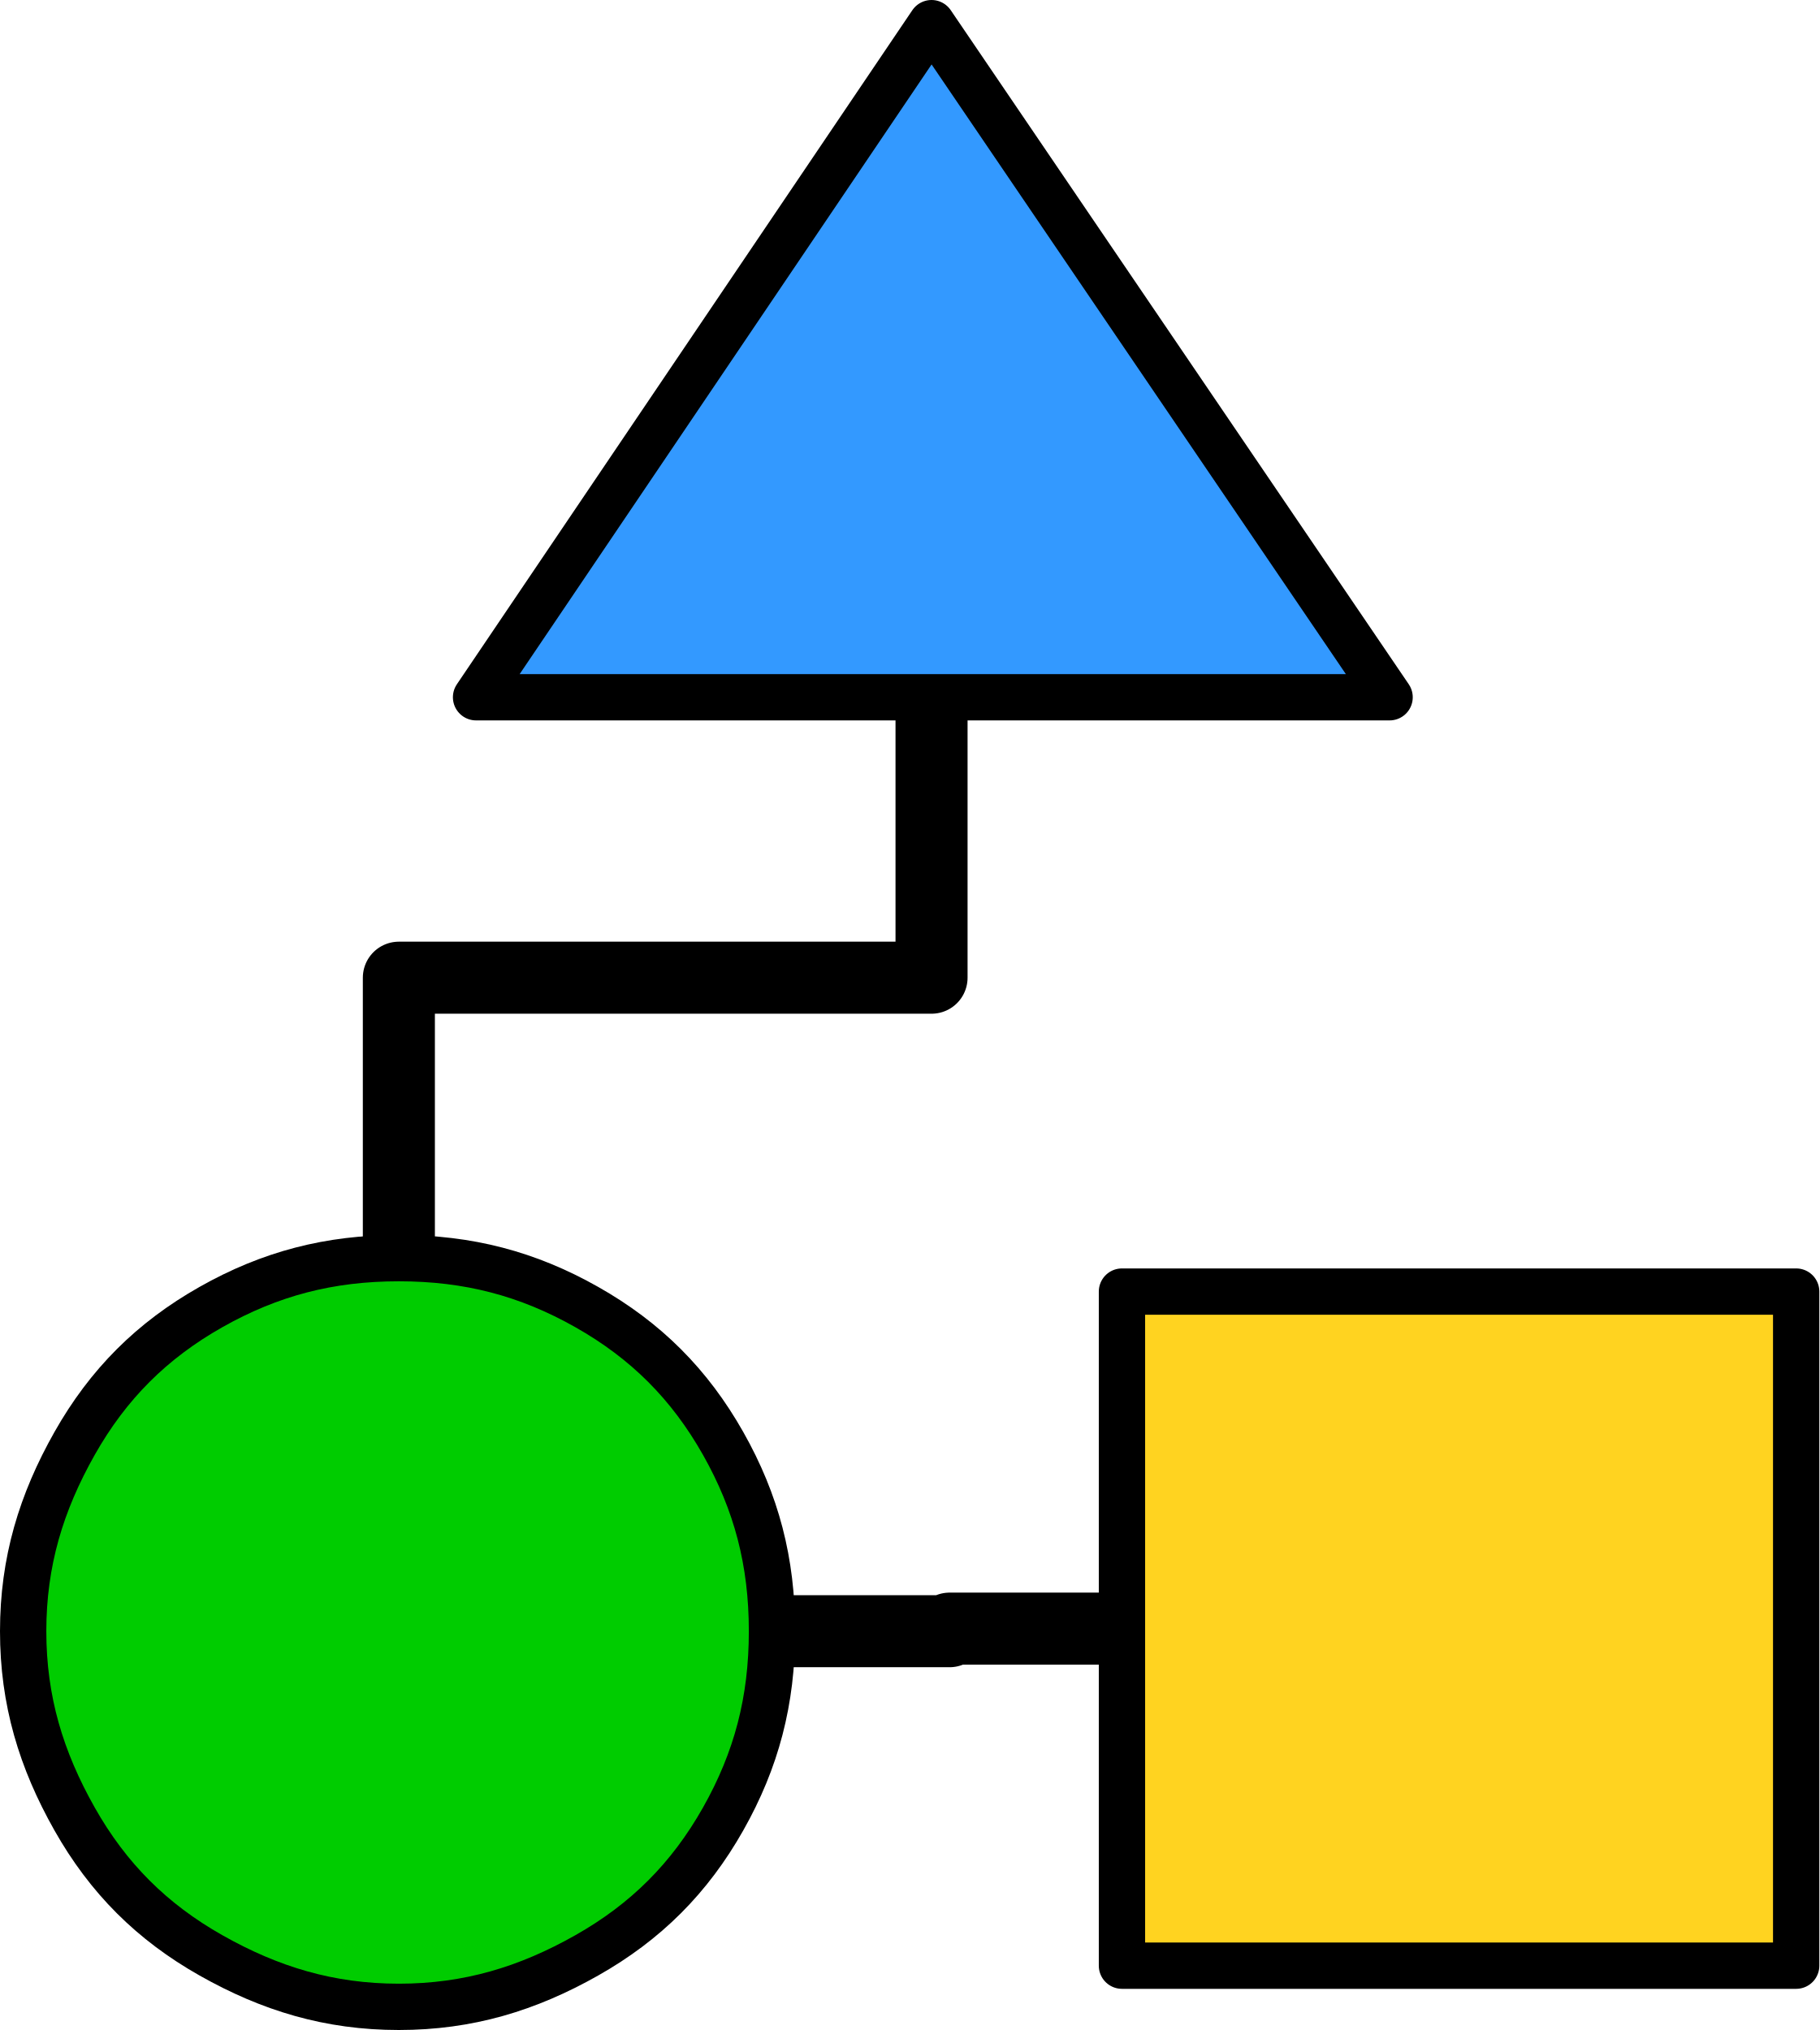
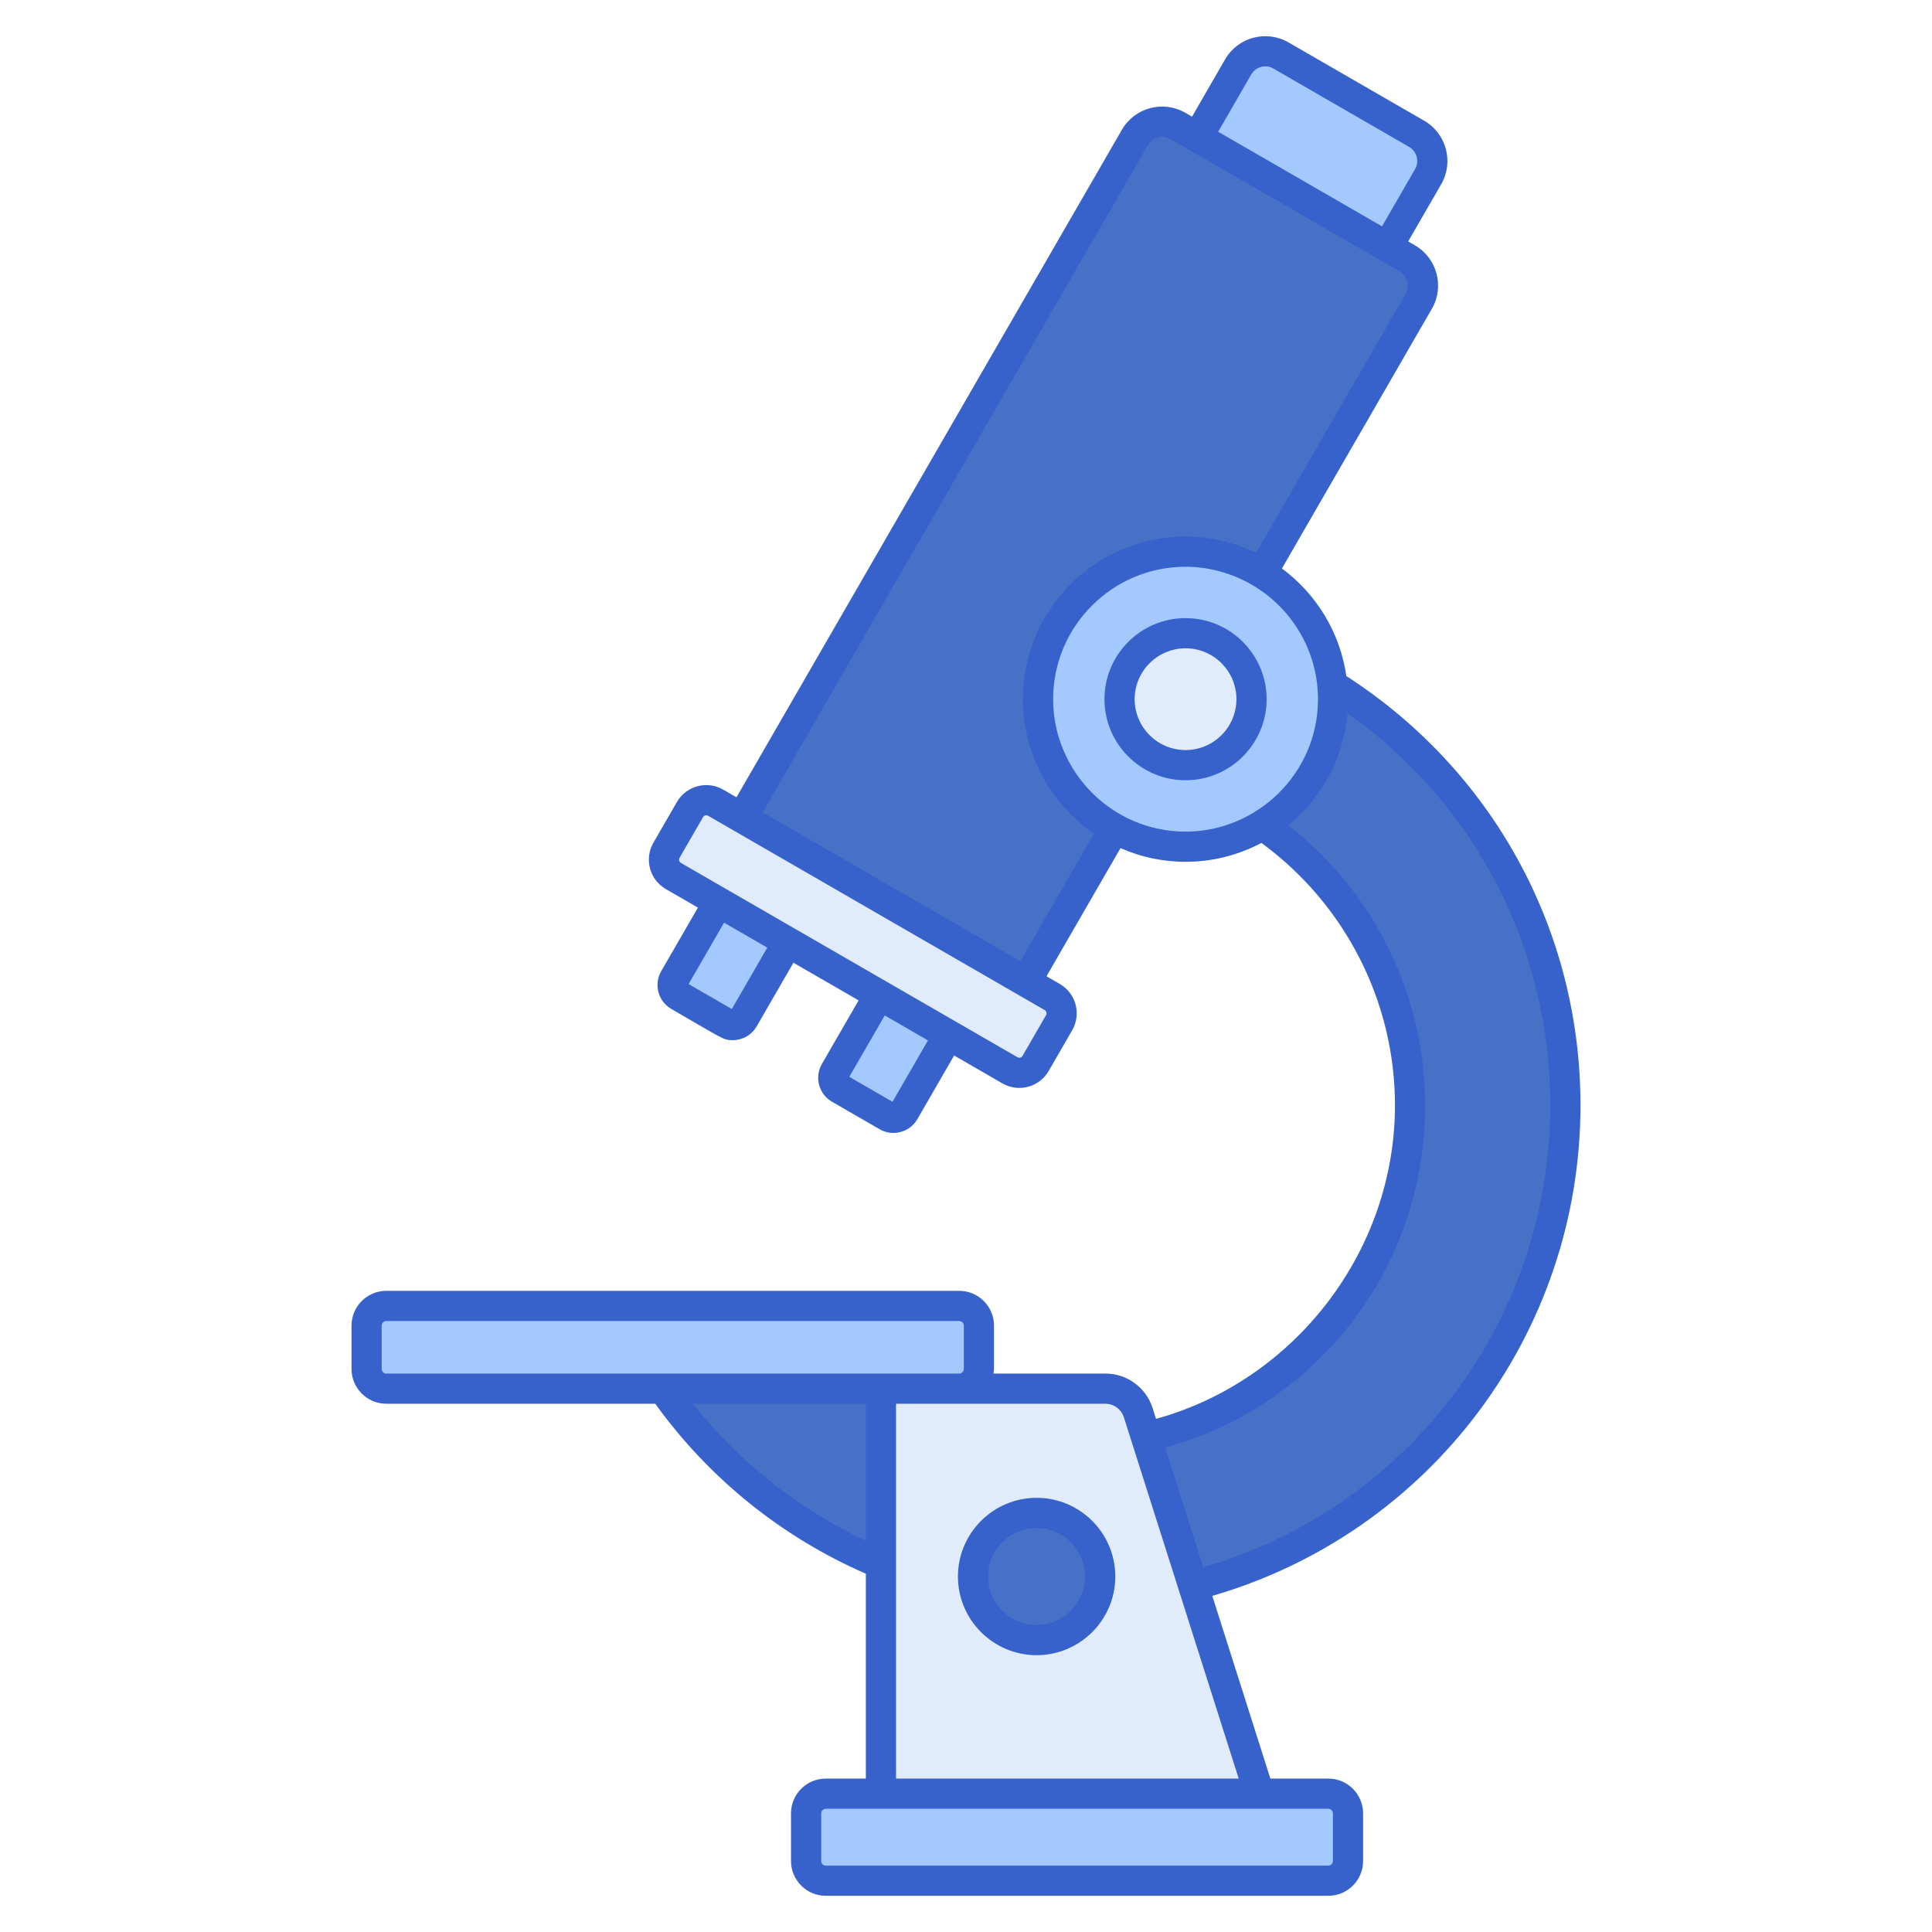
- <svg xmlns="http://www.w3.org/2000/svg" xmlns:ns1="http://xml.openoffice.org/svg/export" version="1.2" width="7.07mm" height="7.89mm" viewBox="2983 10911 707 789" preserveAspectRatio="xMidYMid" fill-rule="evenodd" stroke-width="28.222" stroke-linejoin="round" xml:space="preserve">
-   <defs class="ClipPathGroup">
-     <clipPath id="presentation_clip_path" clipPathUnits="userSpaceOnUse">
-       <rect x="2983" y="10911" width="707" height="789" />
-     </clipPath>
-     <clipPath id="presentation_clip_path_shrink" clipPathUnits="userSpaceOnUse">
-       <rect x="2983" y="10911" width="706" height="788" />
-     </clipPath>
-   </defs>
-   <defs class="TextShapeIndex">
-     <g ns1:slide="id1" ns1:id-list="id3 id4 id5 id6 id7" />
-   </defs>
-   <defs class="EmbeddedBulletChars">
-     <g id="bullet-char-template-57356" transform="scale(0.0004882812,-0.0004882812)">
-       <path d="M 580,1141 L 1163,571 580,0 -4,571 580,1141 Z" />
-     </g>
-     <g id="bullet-char-template-57354" transform="scale(0.0004882812,-0.0004882812)">
-       <path d="M 8,1128 L 1137,1128 1137,0 8,0 8,1128 Z" />
-     </g>
-     <g id="bullet-char-template-10146" transform="scale(0.0004882812,-0.0004882812)">
-       <path d="M 174,0 L 602,739 174,1481 1456,739 174,0 Z M 1358,739 L 309,1346 659,739 1358,739 Z" />
-     </g>
-     <g id="bullet-char-template-10132" transform="scale(0.0004882812,-0.0004882812)">
-       <path d="M 2015,739 L 1276,0 717,0 1260,543 174,543 174,936 1260,936 717,1481 1274,1481 2015,739 Z" />
-     </g>
-     <g id="bullet-char-template-10007" transform="scale(0.0004882812,-0.0004882812)">
-       <path d="M 0,-2 C -7,14 -16,27 -25,37 L 356,567 C 262,823 215,952 215,954 215,979 228,992 255,992 264,992 276,990 289,987 310,991 331,999 354,1012 L 381,999 492,748 772,1049 836,1024 860,1049 C 881,1039 901,1025 922,1006 886,937 835,863 770,784 769,783 710,716 594,584 L 774,223 C 774,196 753,168 711,139 L 727,119 C 717,90 699,76 672,76 641,76 570,178 457,381 L 164,-76 C 142,-110 111,-127 72,-127 30,-127 9,-110 8,-76 1,-67 -2,-52 -2,-32 -2,-23 -1,-13 0,-2 Z" />
-     </g>
-     <g id="bullet-char-template-10004" transform="scale(0.0004882812,-0.0004882812)">
-       <path d="M 285,-33 C 182,-33 111,30 74,156 52,228 41,333 41,471 41,549 55,616 82,672 116,743 169,778 240,778 293,778 328,747 346,684 L 369,508 C 377,444 397,411 428,410 L 1163,1116 C 1174,1127 1196,1133 1229,1133 1271,1133 1292,1118 1292,1087 L 1292,965 C 1292,929 1282,901 1262,881 L 442,47 C 390,-6 338,-33 285,-33 Z" />
-     </g>
-     <g id="bullet-char-template-9679" transform="scale(0.0004882812,-0.0004882812)">
-       <path d="M 813,0 C 632,0 489,54 383,161 276,268 223,411 223,592 223,773 276,916 383,1023 489,1130 632,1184 813,1184 992,1184 1136,1130 1245,1023 1353,916 1407,772 1407,592 1407,412 1353,268 1245,161 1136,54 992,0 813,0 Z" />
-     </g>
-     <g id="bullet-char-template-8226" transform="scale(0.0004882812,-0.0004882812)">
-       <path d="M 346,457 C 273,457 209,483 155,535 101,586 74,649 74,723 74,796 101,859 155,911 209,963 273,989 346,989 419,989 480,963 531,910 582,859 608,796 608,723 608,648 583,586 532,535 482,483 420,457 346,457 Z" />
-     </g>
-     <g id="bullet-char-template-8211" transform="scale(0.0004882812,-0.0004882812)">
-       <path d="M -4,459 L 1135,459 1135,606 -4,606 -4,459 Z" />
-     </g>
-     <g id="bullet-char-template-61548" transform="scale(0.0004882812,-0.0004882812)">
-       <path d="M 173,740 C 173,903 231,1043 346,1159 462,1274 601,1332 765,1332 928,1332 1067,1274 1183,1159 1299,1043 1357,903 1357,740 1357,577 1299,437 1183,322 1067,206 928,148 765,148 601,148 462,206 346,322 231,437 173,577 173,740 Z" />
-     </g>
-   </defs>
-   <defs class="TextEmbeddedBitmaps" />
-   <g class="SlideGroup">
-     <g>
-       <g id="container-id1">
-         <g id="id1" class="Slide" clip-path="url(#presentation_clip_path)">
-           <g class="Page">
-             <g class="Group">
-               <g class="com.sun.star.drawing.CustomShape">
-                 <g id="id3">
-                   <rect class="BoundingBox" stroke="none" fill="none" x="2983" y="11390" width="311" height="311" />
-                   <path fill="rgb(0,204,0)" stroke="none" d="M 3138,11400 C 3165,11400 3188,11406 3211,11419 3234,11432 3251,11449 3264,11472 3277,11495 3283,11518 3283,11545 3283,11572 3277,11595 3264,11618 3251,11641 3234,11658 3211,11671 3188,11684 3165,11691 3138,11691 3111,11691 3088,11684 3065,11671 3042,11658 3025,11641 3012,11618 2999,11595 2992,11572 2992,11545 2992,11518 2999,11495 3012,11472 3025,11449 3042,11432 3065,11419 3088,11406 3111,11400 3138,11400 L 3138,11400 Z" />
-                   <path fill="none" stroke="rgb(0,0,0)" stroke-width="18" stroke-linejoin="round" d="M 3138,11400 C 3165,11400 3188,11406 3211,11419 3234,11432 3251,11449 3264,11472 3277,11495 3283,11518 3283,11545 3283,11572 3277,11595 3264,11618 3251,11641 3234,11658 3211,11671 3188,11684 3165,11691 3138,11691 3111,11691 3088,11684 3065,11671 3042,11658 3025,11641 3012,11618 2999,11595 2992,11572 2992,11545 2992,11518 2999,11495 3012,11472 3025,11449 3042,11432 3065,11419 3088,11406 3111,11400 3138,11400 Z" />
-                 </g>
-               </g>
-               <g class="com.sun.star.drawing.CustomShape">
-                 <g id="id4">
-                   <rect class="BoundingBox" stroke="none" fill="none" x="3159" y="10911" width="374" height="281" />
-                   <path fill="rgb(51,153,255)" stroke="none" d="M 3345,10920 L 3523,11182 3168,11182 3345,10920 Z" />
-                   <path fill="none" stroke="rgb(0,0,0)" stroke-width="18" stroke-linejoin="round" d="M 3345,10920 L 3523,11182 3168,11182 3345,10920 Z" />
-                 </g>
-               </g>
-               <g class="com.sun.star.drawing.CustomShape">
-                 <g id="id5">
-                   <rect class="BoundingBox" stroke="none" fill="none" x="3410" y="11404" width="281" height="281" />
-                   <path fill="rgb(255,211,32)" stroke="none" d="M 3550,11675 L 3419,11675 3419,11413 3681,11413 3681,11675 3550,11675 Z" />
-                   <path fill="none" stroke="rgb(0,0,0)" stroke-width="18" stroke-linejoin="round" d="M 3550,11675 L 3419,11675 3419,11413 3681,11413 3681,11675 3550,11675 Z" />
-                 </g>
-               </g>
-               <g class="com.sun.star.drawing.ConnectorShape">
-                 <g id="id6">
-                   <rect class="BoundingBox" stroke="none" fill="none" x="3269" y="11530" width="165" height="30" />
-                   <path fill="none" stroke="rgb(0,0,0)" stroke-width="28" stroke-linejoin="round" d="M 3283,11545 L 3352,11545 3352,11544 3419,11544" />
-                 </g>
-               </g>
-               <g class="com.sun.star.drawing.ConnectorShape">
-                 <g id="id7">
-                   <rect class="BoundingBox" stroke="none" fill="none" x="3124" y="11168" width="236" height="247" />
-                   <path fill="none" stroke="rgb(0,0,0)" stroke-width="28" stroke-linejoin="round" d="M 3345,11182 L 3345,11291 3138,11291 3138,11400" />
-                 </g>
-               </g>
-             </g>
-           </g>
-         </g>
-       </g>
+ <svg xmlns="http://www.w3.org/2000/svg" id="Layer_1" enable-background="new 0 0 256 256" height="512" viewBox="0 0 256 256" width="512">
+   <g>
+     <path d="m96.265 135.603-6.314-3.645c-.795-.459-1.067-1.475-.608-2.269l7.994-13.847c.459-.795 1.475-1.067 2.269-.608l6.314 3.645c.795.459 1.067 1.475.608 2.269l-7.994 13.847c-.459.794-1.475 1.066-2.269.608z" fill="#a4c9ff" />
+     <path d="m117.557 147.896-6.314-3.645c-.795-.459-1.067-1.475-.608-2.269l7.994-13.847c.459-.795 1.475-1.067 2.269-.608l6.314 3.645c.795.459 1.067 1.475.608 2.269l-7.994 13.847c-.459.794-1.475 1.066-2.269.608z" fill="#a4c9ff" />
+     <path d="m137.223 140.908 3.115-5.395c.688-1.192.28-2.716-.912-3.404l-44.597-25.748c-1.192-.688-2.716-.28-3.404.912l-3.115 5.395c-.688 1.192-.28 2.716.912 3.404l44.597 25.748c1.192.688 2.716.279 3.404-.912z" fill="#e0ebfc" />
+     <path d="m188.001 39.912-52.066 90.181-37.615-21.716 52.066-90.181c1.147-1.986 3.687-2.667 5.673-1.52l30.421 17.564c1.987 1.146 2.668 3.685 1.521 5.672z" fill="#4671c6" />
+     <path d="m183.858 32.725 5.379-9.317c1.147-1.986.466-4.526-1.52-5.673l-17.983-10.383c-1.986-1.147-4.526-.466-5.673 1.52l-5.379 9.317z" fill="#a4c9ff" />
+     <circle cx="157.092" cy="92.645" fill="#a4c9ff" r="19.548" />
+     <circle cx="157.091" cy="92.645" fill="#e0ebfc" r="8.743" />
+     <path d="m176.545 90.763c.059.62.095 1.247.095 1.882 0 7.059-3.755 13.226-9.363 16.662 11.807 8.141 19.562 21.752 19.562 37.148 0 24.875-20.237 45.113-45.112 45.113-10.472 0-20.114-3.596-27.778-9.606h-27.483c11.69 18.155 32.064 30.189 55.262 30.189 36.283 0 65.696-29.413 65.696-65.696-.001-23.49-12.338-44.082-30.879-55.692z" fill="#4671c6" />
+     <path d="m127.099 184.004h-75.911c-1.442 0-2.611-1.169-2.611-2.611v-5.739c0-1.442 1.169-2.611 2.611-2.611h75.911c1.442 0 2.611 1.169 2.611 2.611v5.739c0 1.442-1.169 2.611-2.611 2.611z" fill="#a4c9ff" />
+     <path d="m116.728 184.004v59.435h51.972l-17.874-56.239c-.605-1.903-2.372-3.196-4.37-3.196z" fill="#e0ebfc" />
+     <circle cx="137.357" cy="208.894" fill="#4671c6" r="8.425" />
+     <path d="m176.007 249.205h-66.585c-1.442 0-2.611-1.169-2.611-2.611v-6.31c0-1.442 1.169-2.611 2.611-2.611h66.585c1.442 0 2.611 1.169 2.611 2.611v6.31c0 1.442-1.169 2.611-2.611 2.611z" fill="#a4c9ff" />
+     <g fill="#3762cc">
+       <path d="m167.834 92.646c0-5.924-4.819-10.743-10.743-10.743-5.923 0-10.743 4.819-10.743 10.743 0 5.923 4.819 10.742 10.743 10.742s10.743-4.82 10.743-10.742zm-10.743 6.742c-3.718 0-6.743-3.024-6.743-6.742s3.025-6.743 6.743-6.743 6.743 3.025 6.743 6.743-3.024 6.742-6.743 6.742z" />
+       <path d="m137.357 198.47c-5.748 0-10.425 4.677-10.425 10.425s4.677 10.425 10.425 10.425c5.749 0 10.425-4.677 10.425-10.425s-4.677-10.425-10.425-10.425zm0 16.849c-3.542 0-6.425-2.882-6.425-6.425s2.882-6.425 6.425-6.425 6.425 2.882 6.425 6.425-2.882 6.425-6.425 6.425z" />
+       <path d="m209.423 146.455c0-23.145-11.584-44.331-31.027-56.875-.836-5.829-4.002-10.9-8.534-14.252l19.871-34.417c1.696-2.938.686-6.709-2.252-8.405v-.001l-.89-.514 4.379-7.585c1.696-2.938.686-6.708-2.252-8.405l-17.983-10.38c-2.937-1.698-6.702-.701-8.406 2.251l-4.379 7.585-.891-.514c-2.938-1.695-6.709-.685-8.405 2.253l-51.066 88.449-1.761-1.017c-2.145-1.238-4.897-.5-6.135 1.645l-3.115 5.395c-1.237 2.146-.5 4.897 1.645 6.137l4.255 2.456-4.866 8.428c-1.008 1.748-.407 3.991 1.341 5.001 6.89 3.977 6.878 4.138 8.138 4.138 1.274 0 2.5-.661 3.176-1.833l4.866-8.428 8.638 4.987-4.866 8.429c-.489.847-.619 1.833-.366 2.777.253.945.859 1.735 1.706 2.224l6.313 3.646c.564.325 1.19.492 1.825.492 1.253 0 2.49-.644 3.177-1.833l4.866-8.428 6.395 3.692c2.149 1.243 4.895.507 6.136-1.644l3.114-5.394c1.242-2.149.507-4.895-1.644-6.137l-1.759-1.016 9.803-16.981c2.643 1.159 5.556 1.813 8.622 1.813 3.63 0 7.048-.911 10.052-2.503 11.095 8.128 17.696 21.021 17.696 34.764 0 19.263-13.207 36.448-31.658 41.552l-.449-1.413c-.873-2.746-3.395-4.591-6.276-4.591h-14.808c.027-.202.062-.402.062-.611v-5.739c0-2.543-2.069-4.611-4.611-4.611h-75.912c-2.542 0-4.611 2.068-4.611 4.611v5.739c0 2.543 2.068 4.611 4.611 4.611h35.634c7.145 9.907 16.752 17.659 27.907 22.522v27.146h-5.307c-2.542 0-4.611 2.068-4.611 4.611v6.311c0 2.543 2.069 4.611 4.611 4.611h66.584c2.542 0 4.611-2.068 4.611-4.611v-6.311c0-2.543-2.069-4.611-4.611-4.611h-7.676l-7.695-24.21c28.83-8.357 48.788-34.783 48.788-65.006zm-43.63-136.583c.601-1.04 1.924-1.378 2.941-.787l17.982 10.381c1.028.594 1.382 1.914.789 2.941l-4.379 7.585-21.712-12.535zm-64.125 115.694-4.697 8.135-5.727-3.307 4.697-8.135 5.475 3.161zm21.292 12.293-4.697 8.135-5.726-3.307 4.696-8.135 1.846 1.066zm15.646-3.346-3.115 5.395c-.084.146-.208.205-.298.229-.09.023-.228.035-.373-.05-9.185-5.303-35.469-20.477-44.597-25.747-.235-.136-.316-.438-.181-.673l3.115-5.395c.091-.157.257-.246.427-.246.083 0 .167.021.245.066 25.822 14.908 11.951 6.901 44.598 25.749.146.084.205.208.229.298s.034.228-.05.374zm6.358-24.06-9.762 16.908-34.15-19.717 51.066-88.449c.596-1.032 1.912-1.382 2.941-.788 1.824 1.053 25.628 14.796 30.42 17.563 1.028.595 1.382 1.914.789 2.942l-19.826 34.339c-2.771-1.347-6.088-2.154-9.352-2.154-11.882 0-21.548 9.667-21.548 21.549.001 7.091 3.558 13.809 9.422 17.807zm-5.421-17.807c0-9.677 7.872-17.549 17.548-17.549 2.935 0 6.138.803 8.963 2.489 5.315 3.176 8.586 8.879 8.586 15.06 0 9.836-8.085 17.548-17.548 17.548-9.743-.001-17.549-7.974-17.549-17.548zm49.296 53.809c0-14.529-6.732-28.202-18.144-37.117 4.495-3.67 7.296-8.891 7.841-14.65.006-.06.019-.118.024-.179 16.889 11.955 26.862 31.109 26.862 51.946 0 28.472-18.819 53.373-45.996 61.204l-1.168-3.675-3.864-12.159c20.39-5.663 34.445-24.02 34.445-45.37zm-138.262 34.938v-5.739c0-.337.274-.611.611-.611h75.911c.337 0 .611.274.611.611v5.739c0 .337-.274.611-.611.611-11.012 0-66.103 0-75.911 0-.337 0-.611-.275-.611-.611zm41.244 4.611h22.907v18.145c-8.94-4.193-16.761-10.39-22.907-18.145zm84.797 54.279v6.311c0 .337-.274.611-.611.611h-66.584c-.337 0-.611-.274-.611-.611v-6.311c0-.337.274-.611.611-.611h7.307 50.139 9.139c.335 0 .61.274.61.611zm-57.889-4.611v-28.458-21.21h8.37 19.358c1.131 0 2.121.725 2.463 1.802l1.019 3.206c0 .001 0 .002.001.003l4.52 14.219 9.674 30.438z" />
    </g>
  </g>
</svg>
